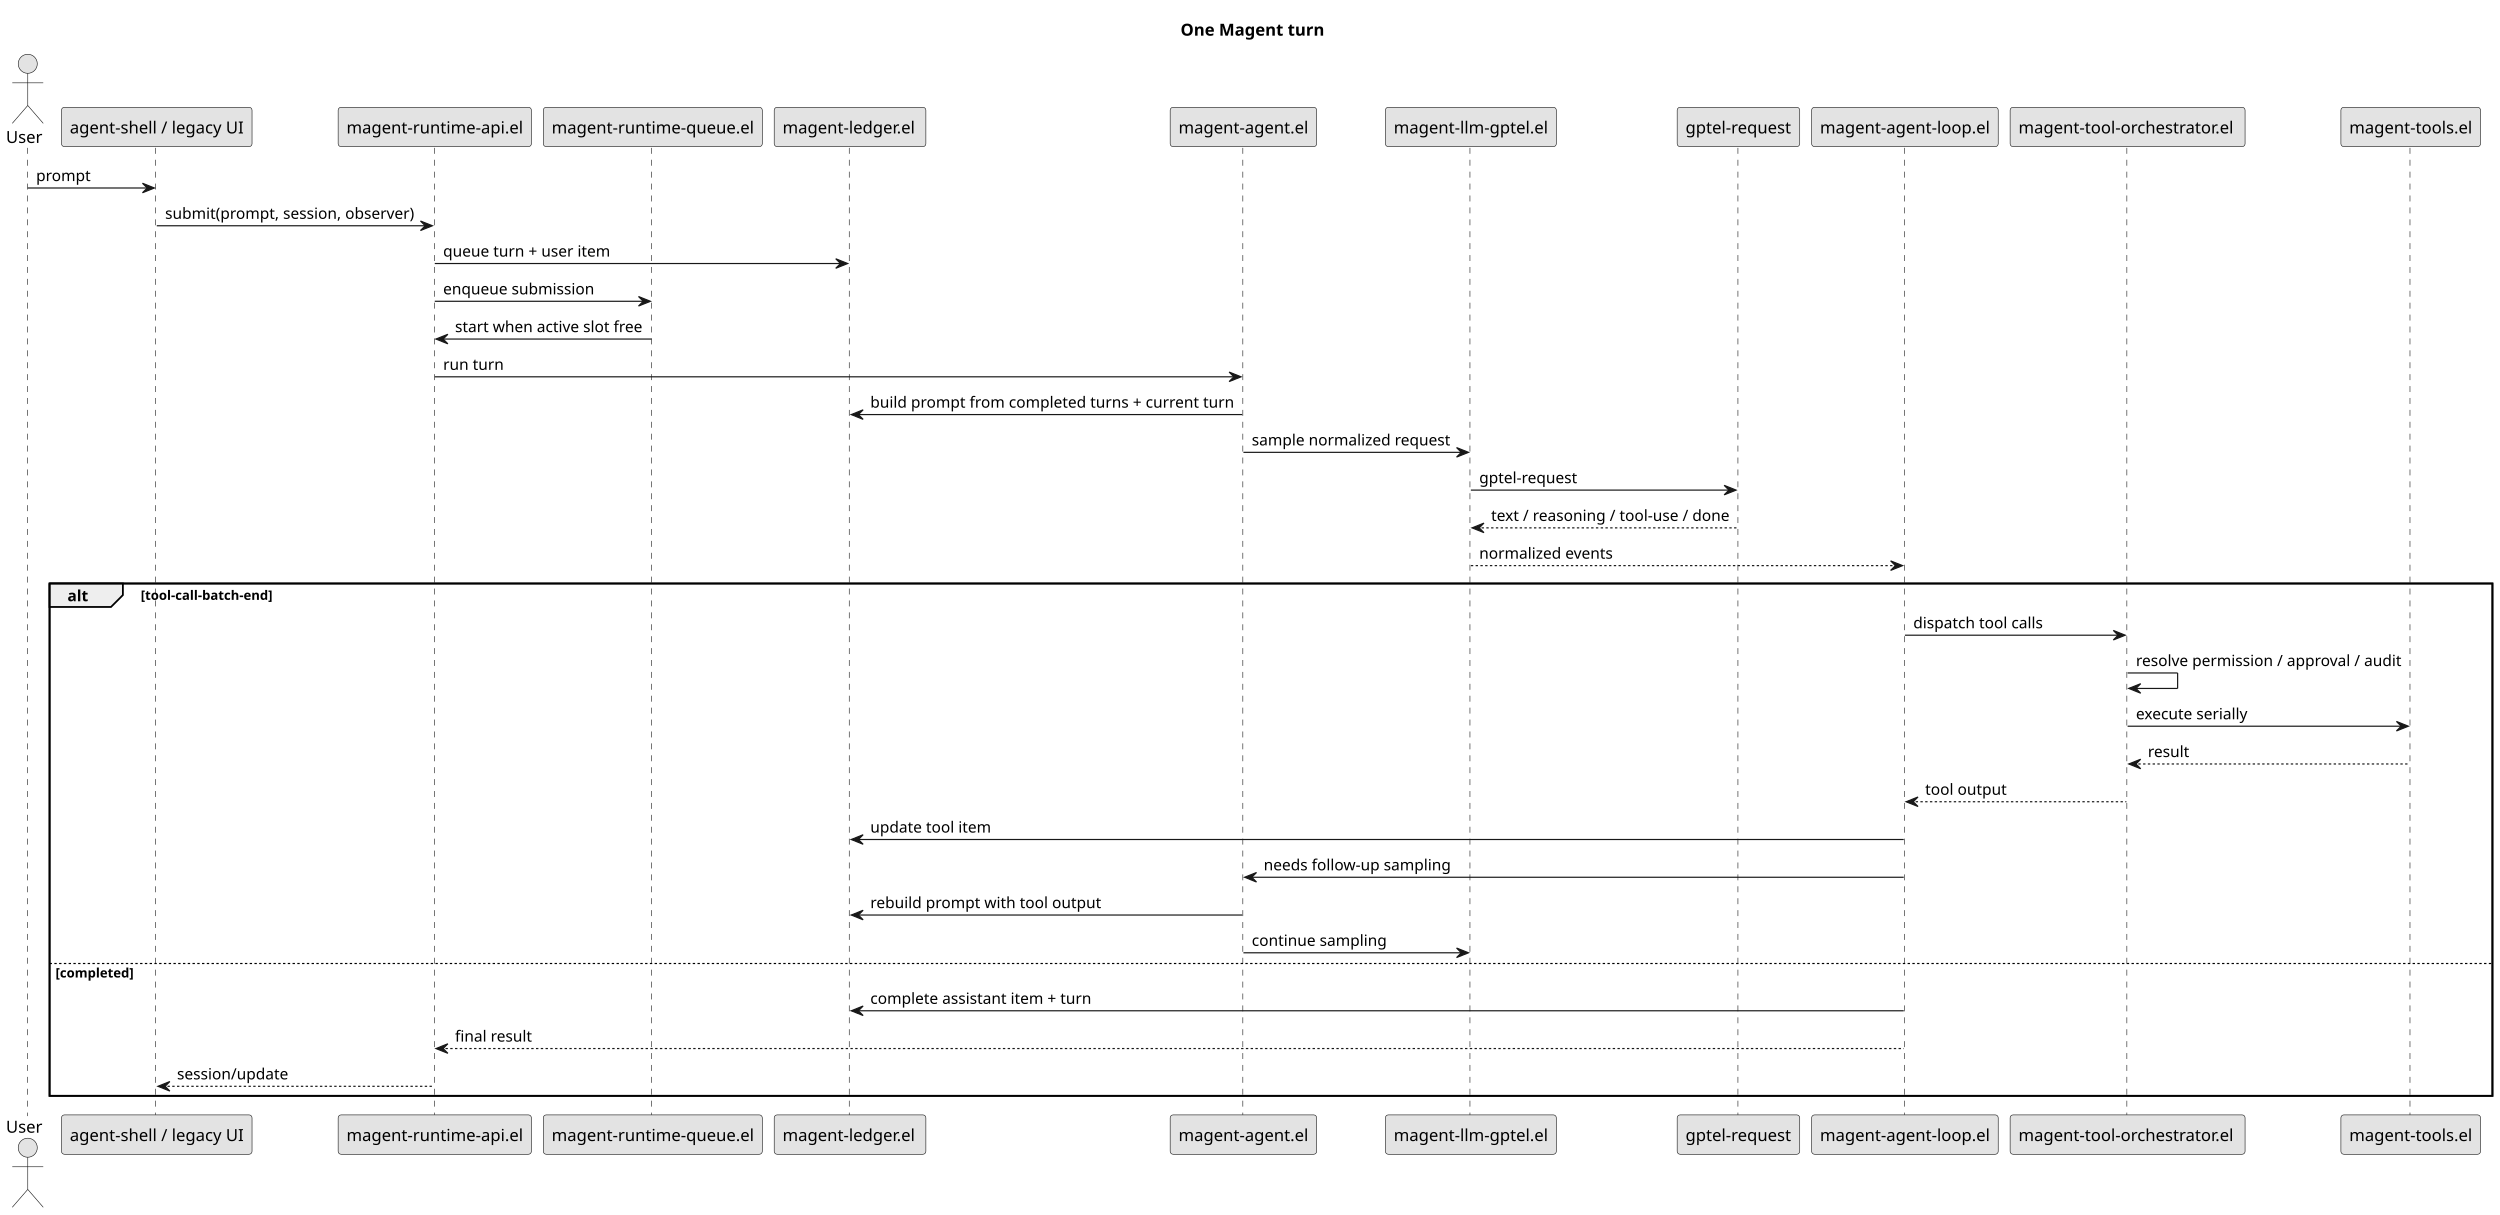
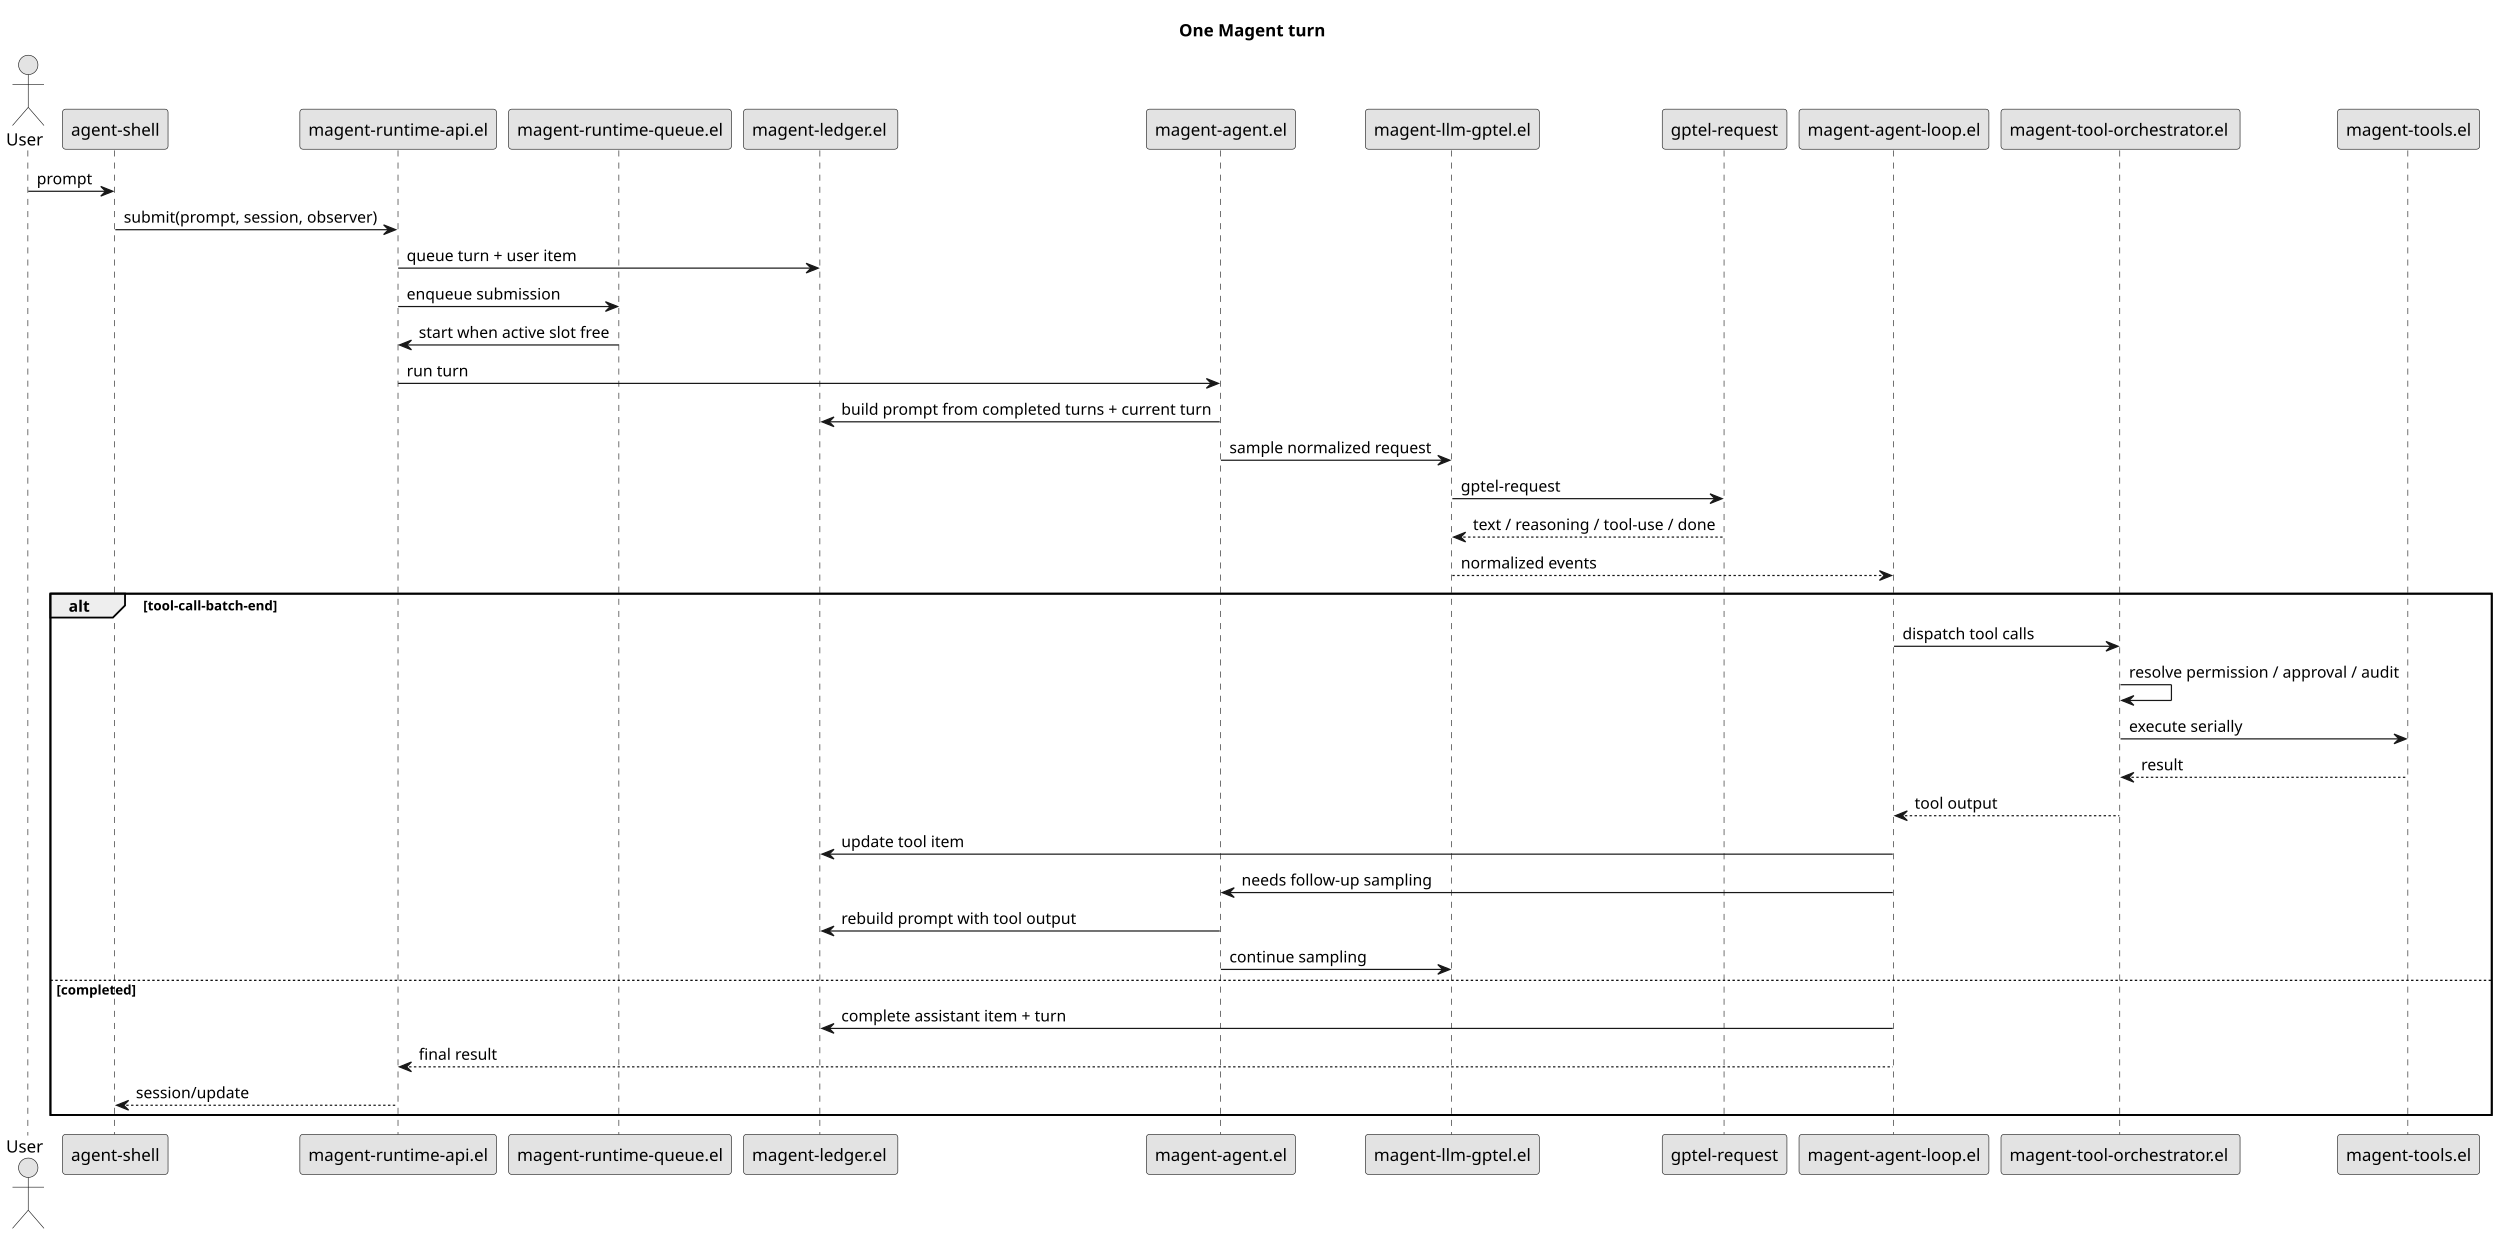
- <svg xmlns="http://www.w3.org/2000/svg" contentStyleType="text/css" data-diagram-type="SEQUENCE" height="1020px" preserveAspectRatio="none" style="width:2099px;height:1020px;background:#FFFFFF;" version="1.1" viewBox="0 0 2099 1020" width="2099px" zoomAndPan="magnify">
+ <svg xmlns="http://www.w3.org/2000/svg" contentStyleType="text/css" data-diagram-type="SEQUENCE" height="1020px" preserveAspectRatio="none" style="width:2063px;height:1020px;background:#FFFFFF;" version="1.1" viewBox="0 0 2063 1020" width="2063px" zoomAndPan="magnify">
  <defs />
  <g>
-     <text fill="#000000" font-family="sans-serif" font-size="14" font-weight="bold" lengthAdjust="spacing" textLength="119.353" x="991.151" y="29.966">One Magent turn</text>
-     <rect fill="none" height="430.16" style="stroke:#000000;stroke-width:1.5;" width="2051.037" x="41.618" y="489.902" />
+     <text fill="#000000" font-family="sans-serif" font-size="14" font-weight="bold" lengthAdjust="spacing" textLength="119.353" x="972.916" y="29.966">One Magent turn</text>
+     <rect fill="none" height="430.16" style="stroke:#000000;stroke-width:1.5;" width="2014.567" x="41.618" y="489.902" />
    <g>
      <rect fill="#000000" fill-opacity="0" height="812.926" width="8" x="19.309" y="124.136" />
      <line style="stroke:#181818;stroke-width:0.5;stroke-dasharray:5,5;" x1="23" x2="23" y1="124.136" y2="937.062" />
    </g>
    <g>
-       <rect fill="#000000" fill-opacity="0" height="812.926" width="8" x="127.614" y="124.136" />
-       <line style="stroke:#181818;stroke-width:0.5;stroke-dasharray:5,5;" x1="130.618" x2="130.618" y1="124.136" y2="937.062" />
-     </g>
-     <g>
-       <rect fill="#000000" fill-opacity="0" height="812.926" width="8" x="361.031" y="124.136" />
-       <line style="stroke:#181818;stroke-width:0.5;stroke-dasharray:5,5;" x1="364.908" x2="364.908" y1="124.136" y2="937.062" />
-     </g>
-     <g>
-       <rect fill="#000000" fill-opacity="0" height="812.926" width="8" x="544.091" y="124.136" />
-       <line style="stroke:#181818;stroke-width:0.5;stroke-dasharray:5,5;" x1="547.154" x2="547.154" y1="124.136" y2="937.062" />
-     </g>
-     <g>
-       <rect fill="#000000" fill-opacity="0" height="812.926" width="8" x="709.694" y="124.136" />
-       <line style="stroke:#181818;stroke-width:0.5;stroke-dasharray:5,5;" x1="713.029" x2="713.029" y1="124.136" y2="937.062" />
-     </g>
-     <g>
-       <rect fill="#000000" fill-opacity="0" height="812.926" width="8" x="1039.974" y="124.136" />
-       <line style="stroke:#181818;stroke-width:0.5;stroke-dasharray:5,5;" x1="1043.479" x2="1043.479" y1="124.136" y2="937.062" />
-     </g>
-     <g>
-       <rect fill="#000000" fill-opacity="0" height="812.926" width="8" x="1230.933" y="124.136" />
-       <line style="stroke:#181818;stroke-width:0.5;stroke-dasharray:5,5;" x1="1234.169" x2="1234.169" y1="124.136" y2="937.062" />
-     </g>
-     <g>
-       <rect fill="#000000" fill-opacity="0" height="812.926" width="8" x="1455.601" y="124.136" />
-       <line style="stroke:#181818;stroke-width:0.5;stroke-dasharray:5,5;" x1="1459.158" x2="1459.158" y1="124.136" y2="937.062" />
-     </g>
-     <g>
-       <rect fill="#000000" fill-opacity="0" height="812.926" width="8" x="1595.374" y="124.136" />
-       <line style="stroke:#181818;stroke-width:0.5;stroke-dasharray:5,5;" x1="1599.044" x2="1599.044" y1="124.136" y2="937.062" />
-     </g>
-     <g>
-       <rect fill="#000000" fill-opacity="0" height="812.926" width="8" x="1782.333" y="124.136" />
-       <line style="stroke:#181818;stroke-width:0.5;stroke-dasharray:5,5;" x1="1785.704" x2="1785.704" y1="124.136" y2="937.062" />
-     </g>
-     <g>
-       <rect fill="#000000" fill-opacity="0" height="812.926" width="8" x="2020.037" y="124.136" />
-       <line style="stroke:#181818;stroke-width:0.5;stroke-dasharray:5,5;" x1="2023.419" x2="2023.419" y1="124.136" y2="937.062" />
+       <rect fill="#000000" fill-opacity="0" height="812.926" width="8" x="91.144" y="124.136" />
+       <line style="stroke:#181818;stroke-width:0.5;stroke-dasharray:5,5;" x1="94.618" x2="94.618" y1="124.136" y2="937.062" />
+     </g>
+     <g>
+       <rect fill="#000000" fill-opacity="0" height="812.926" width="8" x="324.561" y="124.136" />
+       <line style="stroke:#181818;stroke-width:0.5;stroke-dasharray:5,5;" x1="328.438" x2="328.438" y1="124.136" y2="937.062" />
+     </g>
+     <g>
+       <rect fill="#000000" fill-opacity="0" height="812.926" width="8" x="507.621" y="124.136" />
+       <line style="stroke:#181818;stroke-width:0.5;stroke-dasharray:5,5;" x1="510.684" x2="510.684" y1="124.136" y2="937.062" />
+     </g>
+     <g>
+       <rect fill="#000000" fill-opacity="0" height="812.926" width="8" x="673.224" y="124.136" />
+       <line style="stroke:#181818;stroke-width:0.5;stroke-dasharray:5,5;" x1="676.559" x2="676.559" y1="124.136" y2="937.062" />
+     </g>
+     <g>
+       <rect fill="#000000" fill-opacity="0" height="812.926" width="8" x="1003.504" y="124.136" />
+       <line style="stroke:#181818;stroke-width:0.5;stroke-dasharray:5,5;" x1="1007.009" x2="1007.009" y1="124.136" y2="937.062" />
+     </g>
+     <g>
+       <rect fill="#000000" fill-opacity="0" height="812.926" width="8" x="1194.463" y="124.136" />
+       <line style="stroke:#181818;stroke-width:0.5;stroke-dasharray:5,5;" x1="1197.699" x2="1197.699" y1="124.136" y2="937.062" />
+     </g>
+     <g>
+       <rect fill="#000000" fill-opacity="0" height="812.926" width="8" x="1419.131" y="124.136" />
+       <line style="stroke:#181818;stroke-width:0.5;stroke-dasharray:5,5;" x1="1422.688" x2="1422.688" y1="124.136" y2="937.062" />
+     </g>
+     <g>
+       <rect fill="#000000" fill-opacity="0" height="812.926" width="8" x="1558.904" y="124.136" />
+       <line style="stroke:#181818;stroke-width:0.5;stroke-dasharray:5,5;" x1="1562.574" x2="1562.574" y1="124.136" y2="937.062" />
+     </g>
+     <g>
+       <rect fill="#000000" fill-opacity="0" height="812.926" width="8" x="1745.863" y="124.136" />
+       <line style="stroke:#181818;stroke-width:0.5;stroke-dasharray:5,5;" x1="1749.234" x2="1749.234" y1="124.136" y2="937.062" />
+     </g>
+     <g>
+       <rect fill="#000000" fill-opacity="0" height="812.926" width="8" x="1983.568" y="124.136" />
+       <line style="stroke:#181818;stroke-width:0.5;stroke-dasharray:5,5;" x1="1986.95" x2="1986.95" y1="124.136" y2="937.062" />
    </g>
    <g class="participant participant-head" data-participant="User">
      <text fill="#000000" font-family="sans-serif" font-size="14" lengthAdjust="spacing" textLength="30.618" x="5" y="120.034">User</text>
      <ellipse cx="23.309" cy="53.568" fill="#E3E3E3" rx="8" ry="8" style="stroke:#181818;stroke-width:0.5;" />
      <path d="M23.309,61.568 L23.309,88.568 M10.309,69.568 L36.309,69.568 M23.309,88.568 L10.309,103.568 M23.309,88.568 L36.309,103.568" fill="none" style="stroke:#181818;stroke-width:0.5;" />
    </g>
    <g class="participant participant-tail" data-participant="User">
      <text fill="#000000" font-family="sans-serif" font-size="14" lengthAdjust="spacing" textLength="30.618" x="5" y="951.028">User</text>
      <ellipse cx="23.309" cy="963.63" fill="#E3E3E3" rx="8" ry="8" style="stroke:#181818;stroke-width:0.5;" />
      <path d="M23.309,971.63 L23.309,998.63 M10.309,979.63 L36.309,979.63 M23.309,998.63 L10.309,1013.63 M23.309,998.63 L36.309,1013.63" fill="none" style="stroke:#181818;stroke-width:0.5;" />
    </g>
    <g class="participant participant-head" data-participant="UI">
-       <rect fill="#E3E3E3" height="33.068" rx="2.5" ry="2.5" style="stroke:#181818;stroke-width:0.5;" width="159.991" x="51.618" y="90.068" />
-       <text fill="#000000" font-family="sans-serif" font-size="14" lengthAdjust="spacing" textLength="145.991" x="58.618" y="112.034">agent-shell / legacy UI</text>
+       <rect fill="#E3E3E3" height="33.068" rx="2.5" ry="2.5" style="stroke:#181818;stroke-width:0.5;" width="87.052" x="51.618" y="90.068" />
+       <text fill="#000000" font-family="sans-serif" font-size="14" lengthAdjust="spacing" textLength="73.052" x="58.618" y="112.034">agent-shell</text>
    </g>
    <g class="participant participant-tail" data-participant="UI">
-       <rect fill="#E3E3E3" height="33.068" rx="2.5" ry="2.5" style="stroke:#181818;stroke-width:0.5;" width="159.991" x="51.618" y="936.062" />
-       <text fill="#000000" font-family="sans-serif" font-size="14" lengthAdjust="spacing" textLength="145.991" x="58.618" y="958.028">agent-shell / legacy UI</text>
+       <rect fill="#E3E3E3" height="33.068" rx="2.5" ry="2.5" style="stroke:#181818;stroke-width:0.5;" width="87.052" x="51.618" y="936.062" />
+       <text fill="#000000" font-family="sans-serif" font-size="14" lengthAdjust="spacing" textLength="73.052" x="58.618" y="958.028">agent-shell</text>
    </g>
    <g class="participant participant-head" data-participant="Runtime">
-       <rect fill="#E3E3E3" height="33.068" rx="2.5" ry="2.5" style="stroke:#181818;stroke-width:0.5;" width="162.245" x="283.908" y="90.068" />
-       <text fill="#000000" font-family="sans-serif" font-size="14" lengthAdjust="spacing" textLength="148.245" x="290.908" y="112.034">magent-runtime-api.el</text>
+       <rect fill="#E3E3E3" height="33.068" rx="2.5" ry="2.5" style="stroke:#181818;stroke-width:0.5;" width="162.245" x="247.438" y="90.068" />
+       <text fill="#000000" font-family="sans-serif" font-size="14" lengthAdjust="spacing" textLength="148.245" x="254.438" y="112.034">magent-runtime-api.el</text>
    </g>
    <g class="participant participant-tail" data-participant="Runtime">
-       <rect fill="#E3E3E3" height="33.068" rx="2.5" ry="2.5" style="stroke:#181818;stroke-width:0.5;" width="162.245" x="283.908" y="936.062" />
-       <text fill="#000000" font-family="sans-serif" font-size="14" lengthAdjust="spacing" textLength="148.245" x="290.908" y="958.028">magent-runtime-api.el</text>
+       <rect fill="#E3E3E3" height="33.068" rx="2.5" ry="2.5" style="stroke:#181818;stroke-width:0.5;" width="162.245" x="247.438" y="936.062" />
+       <text fill="#000000" font-family="sans-serif" font-size="14" lengthAdjust="spacing" textLength="148.245" x="254.438" y="958.028">magent-runtime-api.el</text>
    </g>
    <g class="participant participant-head" data-participant="Queue">
-       <rect fill="#E3E3E3" height="33.068" rx="2.5" ry="2.5" style="stroke:#181818;stroke-width:0.5;" width="183.875" x="456.154" y="90.068" />
-       <text fill="#000000" font-family="sans-serif" font-size="14" lengthAdjust="spacing" textLength="169.875" x="463.154" y="112.034">magent-runtime-queue.el</text>
+       <rect fill="#E3E3E3" height="33.068" rx="2.5" ry="2.5" style="stroke:#181818;stroke-width:0.5;" width="183.875" x="419.684" y="90.068" />
+       <text fill="#000000" font-family="sans-serif" font-size="14" lengthAdjust="spacing" textLength="169.875" x="426.684" y="112.034">magent-runtime-queue.el</text>
    </g>
    <g class="participant participant-tail" data-participant="Queue">
-       <rect fill="#E3E3E3" height="33.068" rx="2.5" ry="2.5" style="stroke:#181818;stroke-width:0.5;" width="183.875" x="456.154" y="936.062" />
-       <text fill="#000000" font-family="sans-serif" font-size="14" lengthAdjust="spacing" textLength="169.875" x="463.154" y="958.028">magent-runtime-queue.el</text>
+       <rect fill="#E3E3E3" height="33.068" rx="2.5" ry="2.5" style="stroke:#181818;stroke-width:0.5;" width="183.875" x="419.684" y="936.062" />
+       <text fill="#000000" font-family="sans-serif" font-size="14" lengthAdjust="spacing" textLength="169.875" x="426.684" y="958.028">magent-runtime-queue.el</text>
    </g>
    <g class="participant participant-head" data-participant="Ledger">
-       <rect fill="#E3E3E3" height="33.068" rx="2.5" ry="2.5" style="stroke:#181818;stroke-width:0.5;" width="127.33" x="650.029" y="90.068" />
-       <text fill="#000000" font-family="sans-serif" font-size="14" lengthAdjust="spacing" textLength="113.33" x="657.029" y="112.034">magent-ledger.el</text>
+       <rect fill="#E3E3E3" height="33.068" rx="2.5" ry="2.5" style="stroke:#181818;stroke-width:0.5;" width="127.33" x="613.559" y="90.068" />
+       <text fill="#000000" font-family="sans-serif" font-size="14" lengthAdjust="spacing" textLength="113.33" x="620.559" y="112.034">magent-ledger.el</text>
    </g>
    <g class="participant participant-tail" data-participant="Ledger">
-       <rect fill="#E3E3E3" height="33.068" rx="2.5" ry="2.5" style="stroke:#181818;stroke-width:0.5;" width="127.33" x="650.029" y="936.062" />
-       <text fill="#000000" font-family="sans-serif" font-size="14" lengthAdjust="spacing" textLength="113.33" x="657.029" y="958.028">magent-ledger.el</text>
+       <rect fill="#E3E3E3" height="33.068" rx="2.5" ry="2.5" style="stroke:#181818;stroke-width:0.5;" width="127.33" x="613.559" y="936.062" />
+       <text fill="#000000" font-family="sans-serif" font-size="14" lengthAdjust="spacing" textLength="113.33" x="620.559" y="958.028">magent-ledger.el</text>
    </g>
    <g class="participant participant-head" data-participant="Agent">
-       <rect fill="#E3E3E3" height="33.068" rx="2.5" ry="2.5" style="stroke:#181818;stroke-width:0.5;" width="122.99" x="982.479" y="90.068" />
-       <text fill="#000000" font-family="sans-serif" font-size="14" lengthAdjust="spacing" textLength="108.99" x="989.479" y="112.034">magent-agent.el</text>
+       <rect fill="#E3E3E3" height="33.068" rx="2.5" ry="2.5" style="stroke:#181818;stroke-width:0.5;" width="122.99" x="946.009" y="90.068" />
+       <text fill="#000000" font-family="sans-serif" font-size="14" lengthAdjust="spacing" textLength="108.99" x="953.009" y="112.034">magent-agent.el</text>
    </g>
    <g class="participant participant-tail" data-participant="Agent">
-       <rect fill="#E3E3E3" height="33.068" rx="2.5" ry="2.5" style="stroke:#181818;stroke-width:0.5;" width="122.99" x="982.479" y="936.062" />
-       <text fill="#000000" font-family="sans-serif" font-size="14" lengthAdjust="spacing" textLength="108.99" x="989.479" y="958.028">magent-agent.el</text>
+       <rect fill="#E3E3E3" height="33.068" rx="2.5" ry="2.5" style="stroke:#181818;stroke-width:0.5;" width="122.99" x="946.009" y="936.062" />
+       <text fill="#000000" font-family="sans-serif" font-size="14" lengthAdjust="spacing" textLength="108.99" x="953.009" y="958.028">magent-agent.el</text>
    </g>
    <g class="participant participant-head" data-participant="Adapter">
-       <rect fill="#E3E3E3" height="33.068" rx="2.5" ry="2.5" style="stroke:#181818;stroke-width:0.5;" width="143.528" x="1163.169" y="90.068" />
-       <text fill="#000000" font-family="sans-serif" font-size="14" lengthAdjust="spacing" textLength="129.528" x="1170.169" y="112.034">magent-llm-gptel.el</text>
+       <rect fill="#E3E3E3" height="33.068" rx="2.5" ry="2.5" style="stroke:#181818;stroke-width:0.5;" width="143.528" x="1126.699" y="90.068" />
+       <text fill="#000000" font-family="sans-serif" font-size="14" lengthAdjust="spacing" textLength="129.528" x="1133.699" y="112.034">magent-llm-gptel.el</text>
    </g>
    <g class="participant participant-tail" data-participant="Adapter">
-       <rect fill="#E3E3E3" height="33.068" rx="2.5" ry="2.5" style="stroke:#181818;stroke-width:0.5;" width="143.528" x="1163.169" y="936.062" />
-       <text fill="#000000" font-family="sans-serif" font-size="14" lengthAdjust="spacing" textLength="129.528" x="1170.169" y="958.028">magent-llm-gptel.el</text>
+       <rect fill="#E3E3E3" height="33.068" rx="2.5" ry="2.5" style="stroke:#181818;stroke-width:0.5;" width="143.528" x="1126.699" y="936.062" />
+       <text fill="#000000" font-family="sans-serif" font-size="14" lengthAdjust="spacing" textLength="129.528" x="1133.699" y="958.028">magent-llm-gptel.el</text>
    </g>
    <g class="participant participant-head" data-participant="Gptel">
-       <rect fill="#E3E3E3" height="33.068" rx="2.5" ry="2.5" style="stroke:#181818;stroke-width:0.5;" width="102.886" x="1408.158" y="90.068" />
-       <text fill="#000000" font-family="sans-serif" font-size="14" lengthAdjust="spacing" textLength="88.886" x="1415.158" y="112.034">gptel-request</text>
+       <rect fill="#E3E3E3" height="33.068" rx="2.5" ry="2.5" style="stroke:#181818;stroke-width:0.5;" width="102.886" x="1371.688" y="90.068" />
+       <text fill="#000000" font-family="sans-serif" font-size="14" lengthAdjust="spacing" textLength="88.886" x="1378.688" y="112.034">gptel-request</text>
    </g>
    <g class="participant participant-tail" data-participant="Gptel">
-       <rect fill="#E3E3E3" height="33.068" rx="2.5" ry="2.5" style="stroke:#181818;stroke-width:0.5;" width="102.886" x="1408.158" y="936.062" />
-       <text fill="#000000" font-family="sans-serif" font-size="14" lengthAdjust="spacing" textLength="88.886" x="1415.158" y="958.028">gptel-request</text>
+       <rect fill="#E3E3E3" height="33.068" rx="2.5" ry="2.5" style="stroke:#181818;stroke-width:0.5;" width="102.886" x="1371.688" y="936.062" />
+       <text fill="#000000" font-family="sans-serif" font-size="14" lengthAdjust="spacing" textLength="88.886" x="1378.688" y="958.028">gptel-request</text>
    </g>
    <g class="participant participant-head" data-participant="Loop">
-       <rect fill="#E3E3E3" height="33.068" rx="2.5" ry="2.5" style="stroke:#181818;stroke-width:0.5;" width="156.66" x="1521.044" y="90.068" />
-       <text fill="#000000" font-family="sans-serif" font-size="14" lengthAdjust="spacing" textLength="142.66" x="1528.044" y="112.034">magent-agent-loop.el</text>
+       <rect fill="#E3E3E3" height="33.068" rx="2.5" ry="2.5" style="stroke:#181818;stroke-width:0.5;" width="156.66" x="1484.574" y="90.068" />
+       <text fill="#000000" font-family="sans-serif" font-size="14" lengthAdjust="spacing" textLength="142.66" x="1491.574" y="112.034">magent-agent-loop.el</text>
    </g>
    <g class="participant participant-tail" data-participant="Loop">
-       <rect fill="#E3E3E3" height="33.068" rx="2.5" ry="2.5" style="stroke:#181818;stroke-width:0.5;" width="156.66" x="1521.044" y="936.062" />
-       <text fill="#000000" font-family="sans-serif" font-size="14" lengthAdjust="spacing" textLength="142.66" x="1528.044" y="958.028">magent-agent-loop.el</text>
+       <rect fill="#E3E3E3" height="33.068" rx="2.5" ry="2.5" style="stroke:#181818;stroke-width:0.5;" width="156.66" x="1484.574" y="936.062" />
+       <text fill="#000000" font-family="sans-serif" font-size="14" lengthAdjust="spacing" textLength="142.66" x="1491.574" y="958.028">magent-agent-loop.el</text>
    </g>
    <g class="participant participant-head" data-participant="Orchestrator">
-       <rect fill="#E3E3E3" height="33.068" rx="2.5" ry="2.5" style="stroke:#181818;stroke-width:0.5;" width="197.259" x="1687.704" y="90.068" />
-       <text fill="#000000" font-family="sans-serif" font-size="14" lengthAdjust="spacing" textLength="183.259" x="1694.704" y="112.034">magent-tool-orchestrator.el</text>
+       <rect fill="#E3E3E3" height="33.068" rx="2.5" ry="2.5" style="stroke:#181818;stroke-width:0.5;" width="197.259" x="1651.234" y="90.068" />
+       <text fill="#000000" font-family="sans-serif" font-size="14" lengthAdjust="spacing" textLength="183.259" x="1658.234" y="112.034">magent-tool-orchestrator.el</text>
    </g>
    <g class="participant participant-tail" data-participant="Orchestrator">
-       <rect fill="#E3E3E3" height="33.068" rx="2.5" ry="2.5" style="stroke:#181818;stroke-width:0.5;" width="197.259" x="1687.704" y="936.062" />
-       <text fill="#000000" font-family="sans-serif" font-size="14" lengthAdjust="spacing" textLength="183.259" x="1694.704" y="958.028">magent-tool-orchestrator.el</text>
+       <rect fill="#E3E3E3" height="33.068" rx="2.5" ry="2.5" style="stroke:#181818;stroke-width:0.5;" width="197.259" x="1651.234" y="936.062" />
+       <text fill="#000000" font-family="sans-serif" font-size="14" lengthAdjust="spacing" textLength="183.259" x="1658.234" y="958.028">magent-tool-orchestrator.el</text>
    </g>
    <g class="participant participant-head" data-participant="Tools">
-       <rect fill="#E3E3E3" height="33.068" rx="2.5" ry="2.5" style="stroke:#181818;stroke-width:0.5;" width="117.236" x="1965.419" y="90.068" />
-       <text fill="#000000" font-family="sans-serif" font-size="14" lengthAdjust="spacing" textLength="103.236" x="1972.419" y="112.034">magent-tools.el</text>
+       <rect fill="#E3E3E3" height="33.068" rx="2.5" ry="2.5" style="stroke:#181818;stroke-width:0.5;" width="117.236" x="1928.95" y="90.068" />
+       <text fill="#000000" font-family="sans-serif" font-size="14" lengthAdjust="spacing" textLength="103.236" x="1935.95" y="112.034">magent-tools.el</text>
    </g>
    <g class="participant participant-tail" data-participant="Tools">
-       <rect fill="#E3E3E3" height="33.068" rx="2.5" ry="2.5" style="stroke:#181818;stroke-width:0.5;" width="117.236" x="1965.419" y="936.062" />
-       <text fill="#000000" font-family="sans-serif" font-size="14" lengthAdjust="spacing" textLength="103.236" x="1972.419" y="958.028">magent-tools.el</text>
+       <rect fill="#E3E3E3" height="33.068" rx="2.5" ry="2.5" style="stroke:#181818;stroke-width:0.5;" width="117.236" x="1928.95" y="936.062" />
+       <text fill="#000000" font-family="sans-serif" font-size="14" lengthAdjust="spacing" textLength="103.236" x="1935.95" y="958.028">magent-tools.el</text>
    </g>
    <g class="message" data-participant-1="User" data-participant-2="UI">
-       <polygon fill="#181818" points="119.614,153.842,129.614,157.842,119.614,161.842,123.614,157.842" style="stroke:#181818;stroke-width:1;" />
-       <line style="stroke:#181818;stroke-width:1;" x1="23.309" x2="125.614" y1="157.842" y2="157.842" />
+       <polygon fill="#181818" points="83.144,153.842,93.144,157.842,83.144,161.842,87.144,157.842" style="stroke:#181818;stroke-width:1;" />
+       <line style="stroke:#181818;stroke-width:1;" x1="23.309" x2="89.144" y1="157.842" y2="157.842" />
      <text fill="#000000" font-family="sans-serif" font-size="13" lengthAdjust="spacing" textLength="46.072" x="30.309" y="152.033">prompt</text>
    </g>
    <g class="message" data-participant-1="UI" data-participant-2="Runtime">
-       <polygon fill="#181818" points="353.031,185.548,363.031,189.548,353.031,193.548,357.031,189.548" style="stroke:#181818;stroke-width:1;" />
-       <line style="stroke:#181818;stroke-width:1;" x1="131.614" x2="359.031" y1="189.548" y2="189.548" />
-       <text fill="#000000" font-family="sans-serif" font-size="13" lengthAdjust="spacing" textLength="209.417" x="138.614" y="183.739">submit(prompt, session, observer)</text>
+       <polygon fill="#181818" points="316.561,185.548,326.561,189.548,316.561,193.548,320.561,189.548" style="stroke:#181818;stroke-width:1;" />
+       <line style="stroke:#181818;stroke-width:1;" x1="95.144" x2="322.561" y1="189.548" y2="189.548" />
+       <text fill="#000000" font-family="sans-serif" font-size="13" lengthAdjust="spacing" textLength="209.417" x="102.144" y="183.739">submit(prompt, session, observer)</text>
    </g>
    <g class="message" data-participant-1="Runtime" data-participant-2="Ledger">
-       <polygon fill="#181818" points="701.694,217.254,711.694,221.254,701.694,225.254,705.694,221.254" style="stroke:#181818;stroke-width:1;" />
-       <line style="stroke:#181818;stroke-width:1;" x1="365.031" x2="707.694" y1="221.254" y2="221.254" />
-       <text fill="#000000" font-family="sans-serif" font-size="13" lengthAdjust="spacing" textLength="140.309" x="372.031" y="215.445">queue turn + user item</text>
+       <polygon fill="#181818" points="665.224,217.254,675.224,221.254,665.224,225.254,669.224,221.254" style="stroke:#181818;stroke-width:1;" />
+       <line style="stroke:#181818;stroke-width:1;" x1="328.561" x2="671.224" y1="221.254" y2="221.254" />
+       <text fill="#000000" font-family="sans-serif" font-size="13" lengthAdjust="spacing" textLength="140.309" x="335.561" y="215.445">queue turn + user item</text>
    </g>
    <g class="message" data-participant-1="Runtime" data-participant-2="Queue">
-       <polygon fill="#181818" points="536.091,248.96,546.091,252.96,536.091,256.96,540.091,252.96" style="stroke:#181818;stroke-width:1;" />
-       <line style="stroke:#181818;stroke-width:1;" x1="365.031" x2="542.091" y1="252.96" y2="252.96" />
-       <text fill="#000000" font-family="sans-serif" font-size="13" lengthAdjust="spacing" textLength="126.945" x="372.031" y="247.151">enqueue submission</text>
+       <polygon fill="#181818" points="499.621,248.96,509.621,252.96,499.621,256.96,503.621,252.96" style="stroke:#181818;stroke-width:1;" />
+       <line style="stroke:#181818;stroke-width:1;" x1="328.561" x2="505.621" y1="252.96" y2="252.96" />
+       <text fill="#000000" font-family="sans-serif" font-size="13" lengthAdjust="spacing" textLength="126.945" x="335.561" y="247.151">enqueue submission</text>
    </g>
    <g class="message" data-participant-1="Queue" data-participant-2="Runtime">
-       <polygon fill="#181818" points="376.031,280.666,366.031,284.666,376.031,288.666,372.031,284.666" style="stroke:#181818;stroke-width:1;" />
-       <line style="stroke:#181818;stroke-width:1;" x1="370.031" x2="547.091" y1="284.666" y2="284.666" />
-       <text fill="#000000" font-family="sans-serif" font-size="13" lengthAdjust="spacing" textLength="157.573" x="382.031" y="278.857">start when active slot free</text>
+       <polygon fill="#181818" points="339.561,280.666,329.561,284.666,339.561,288.666,335.561,284.666" style="stroke:#181818;stroke-width:1;" />
+       <line style="stroke:#181818;stroke-width:1;" x1="333.561" x2="510.621" y1="284.666" y2="284.666" />
+       <text fill="#000000" font-family="sans-serif" font-size="13" lengthAdjust="spacing" textLength="157.573" x="345.561" y="278.857">start when active slot free</text>
    </g>
    <g class="message" data-participant-1="Runtime" data-participant-2="Agent">
-       <polygon fill="#181818" points="1031.974,312.372,1041.974,316.372,1031.974,320.372,1035.974,316.372" style="stroke:#181818;stroke-width:1;" />
-       <line style="stroke:#181818;stroke-width:1;" x1="365.031" x2="1037.974" y1="316.372" y2="316.372" />
-       <text fill="#000000" font-family="sans-serif" font-size="13" lengthAdjust="spacing" textLength="50.947" x="372.031" y="310.563">run turn</text>
+       <polygon fill="#181818" points="995.504,312.372,1005.504,316.372,995.504,320.372,999.504,316.372" style="stroke:#181818;stroke-width:1;" />
+       <line style="stroke:#181818;stroke-width:1;" x1="328.561" x2="1001.504" y1="316.372" y2="316.372" />
+       <text fill="#000000" font-family="sans-serif" font-size="13" lengthAdjust="spacing" textLength="50.947" x="335.561" y="310.563">run turn</text>
    </g>
    <g class="message" data-participant-1="Agent" data-participant-2="Ledger">
-       <polygon fill="#181818" points="724.694,344.078,714.694,348.078,724.694,352.078,720.694,348.078" style="stroke:#181818;stroke-width:1;" />
-       <line style="stroke:#181818;stroke-width:1;" x1="718.694" x2="1042.974" y1="348.078" y2="348.078" />
-       <text fill="#000000" font-family="sans-serif" font-size="13" lengthAdjust="spacing" textLength="306.28" x="730.694" y="342.269">build prompt from completed turns + current turn</text>
+       <polygon fill="#181818" points="688.224,344.078,678.224,348.078,688.224,352.078,684.224,348.078" style="stroke:#181818;stroke-width:1;" />
+       <line style="stroke:#181818;stroke-width:1;" x1="682.224" x2="1006.504" y1="348.078" y2="348.078" />
+       <text fill="#000000" font-family="sans-serif" font-size="13" lengthAdjust="spacing" textLength="306.28" x="694.224" y="342.269">build prompt from completed turns + current turn</text>
    </g>
    <g class="message" data-participant-1="Agent" data-participant-2="Adapter">
-       <polygon fill="#181818" points="1222.933,375.784,1232.933,379.784,1222.933,383.784,1226.933,379.784" style="stroke:#181818;stroke-width:1;" />
-       <line style="stroke:#181818;stroke-width:1;" x1="1043.974" x2="1228.933" y1="379.784" y2="379.784" />
-       <text fill="#000000" font-family="sans-serif" font-size="13" lengthAdjust="spacing" textLength="166.959" x="1050.974" y="373.975">sample normalized request</text>
+       <polygon fill="#181818" points="1186.463,375.784,1196.463,379.784,1186.463,383.784,1190.463,379.784" style="stroke:#181818;stroke-width:1;" />
+       <line style="stroke:#181818;stroke-width:1;" x1="1007.504" x2="1192.463" y1="379.784" y2="379.784" />
+       <text fill="#000000" font-family="sans-serif" font-size="13" lengthAdjust="spacing" textLength="166.959" x="1014.504" y="373.975">sample normalized request</text>
    </g>
    <g class="message" data-participant-1="Adapter" data-participant-2="Gptel">
-       <polygon fill="#181818" points="1447.601,407.49,1457.601,411.49,1447.601,415.49,1451.601,411.49" style="stroke:#181818;stroke-width:1;" />
-       <line style="stroke:#181818;stroke-width:1;" x1="1234.933" x2="1453.601" y1="411.49" y2="411.49" />
-       <text fill="#000000" font-family="sans-serif" font-size="13" lengthAdjust="spacing" textLength="82.537" x="1241.933" y="405.681">gptel-request</text>
+       <polygon fill="#181818" points="1411.131,407.49,1421.131,411.49,1411.131,415.49,1415.131,411.49" style="stroke:#181818;stroke-width:1;" />
+       <line style="stroke:#181818;stroke-width:1;" x1="1198.463" x2="1417.131" y1="411.49" y2="411.49" />
+       <text fill="#000000" font-family="sans-serif" font-size="13" lengthAdjust="spacing" textLength="82.537" x="1205.463" y="405.681">gptel-request</text>
    </g>
    <g class="message" data-participant-1="Gptel" data-participant-2="Adapter">
-       <polygon fill="#181818" points="1245.933,439.196,1235.933,443.196,1245.933,447.196,1241.933,443.196" style="stroke:#181818;stroke-width:1;" />
-       <line style="stroke:#181818;stroke-width:1;stroke-dasharray:2,2;" x1="1239.933" x2="1458.601" y1="443.196" y2="443.196" />
-       <text fill="#000000" font-family="sans-serif" font-size="13" lengthAdjust="spacing" textLength="200.668" x="1251.933" y="437.387">text / reasoning / tool-use / done</text>
+       <polygon fill="#181818" points="1209.463,439.196,1199.463,443.196,1209.463,447.196,1205.463,443.196" style="stroke:#181818;stroke-width:1;" />
+       <line style="stroke:#181818;stroke-width:1;stroke-dasharray:2,2;" x1="1203.463" x2="1422.131" y1="443.196" y2="443.196" />
+       <text fill="#000000" font-family="sans-serif" font-size="13" lengthAdjust="spacing" textLength="200.668" x="1215.463" y="437.387">text / reasoning / tool-use / done</text>
    </g>
    <g class="message" data-participant-1="Adapter" data-participant-2="Loop">
-       <polygon fill="#181818" points="1587.374,470.902,1597.374,474.902,1587.374,478.902,1591.374,474.902" style="stroke:#181818;stroke-width:1;" />
-       <line style="stroke:#181818;stroke-width:1;stroke-dasharray:2,2;" x1="1234.933" x2="1593.374" y1="474.902" y2="474.902" />
-       <text fill="#000000" font-family="sans-serif" font-size="13" lengthAdjust="spacing" textLength="112.463" x="1241.933" y="469.093">normalized events</text>
+       <polygon fill="#181818" points="1550.904,470.902,1560.904,474.902,1550.904,478.902,1554.904,474.902" style="stroke:#181818;stroke-width:1;" />
+       <line style="stroke:#181818;stroke-width:1;stroke-dasharray:2,2;" x1="1198.463" x2="1556.904" y1="474.902" y2="474.902" />
+       <text fill="#000000" font-family="sans-serif" font-size="13" lengthAdjust="spacing" textLength="112.463" x="1205.463" y="469.093">normalized events</text>
    </g>
    <path d="M41.618,489.902 L103.177,489.902 L103.177,499.608 L93.177,509.608 L41.618,509.608 L41.618,489.902" fill="#EEEEEE" style="stroke:#000000;stroke-width:1.5;" />
-     <rect fill="none" height="430.16" style="stroke:#000000;stroke-width:1.5;" width="2051.037" x="41.618" y="489.902" />
+     <rect fill="none" height="430.16" style="stroke:#000000;stroke-width:1.5;" width="2014.567" x="41.618" y="489.902" />
    <text fill="#000000" font-family="sans-serif" font-size="13" font-weight="bold" lengthAdjust="spacing" textLength="16.559" x="56.618" y="504.799">alt</text>
    <text fill="#000000" font-family="sans-serif" font-size="11" font-weight="bold" lengthAdjust="spacing" textLength="111.08" x="118.177" y="503.661">[tool-call-batch-end]</text>
    <g class="message" data-participant-1="Loop" data-participant-2="Orchestrator">
-       <polygon fill="#181818" points="1774.333,529.314,1784.333,533.314,1774.333,537.314,1778.333,533.314" style="stroke:#181818;stroke-width:1;" />
-       <line style="stroke:#181818;stroke-width:1;" x1="1599.374" x2="1780.333" y1="533.314" y2="533.314" />
-       <text fill="#000000" font-family="sans-serif" font-size="13" lengthAdjust="spacing" textLength="108.836" x="1606.374" y="527.505">dispatch tool calls</text>
+       <polygon fill="#181818" points="1737.863,529.314,1747.863,533.314,1737.863,537.314,1741.863,533.314" style="stroke:#181818;stroke-width:1;" />
+       <line style="stroke:#181818;stroke-width:1;" x1="1562.904" x2="1743.863" y1="533.314" y2="533.314" />
+       <text fill="#000000" font-family="sans-serif" font-size="13" lengthAdjust="spacing" textLength="108.836" x="1569.904" y="527.505">dispatch tool calls</text>
    </g>
    <g class="message" data-participant-1="Orchestrator" data-participant-2="Orchestrator">
-       <line style="stroke:#181818;stroke-width:1;" x1="1786.333" x2="1828.333" y1="565.02" y2="565.02" />
-       <line style="stroke:#181818;stroke-width:1;" x1="1828.333" x2="1828.333" y1="565.02" y2="578.02" />
-       <line style="stroke:#181818;stroke-width:1;" x1="1787.333" x2="1828.333" y1="578.02" y2="578.02" />
-       <polygon fill="#181818" points="1797.333,574.02,1787.333,578.02,1797.333,582.02,1793.333,578.02" style="stroke:#181818;stroke-width:1;" />
-       <text fill="#000000" font-family="sans-serif" font-size="13" lengthAdjust="spacing" textLength="223.704" x="1793.333" y="559.211">resolve permission / approval / audit</text>
+       <line style="stroke:#181818;stroke-width:1;" x1="1749.863" x2="1791.863" y1="565.02" y2="565.02" />
+       <line style="stroke:#181818;stroke-width:1;" x1="1791.863" x2="1791.863" y1="565.02" y2="578.02" />
+       <line style="stroke:#181818;stroke-width:1;" x1="1750.863" x2="1791.863" y1="578.02" y2="578.02" />
+       <polygon fill="#181818" points="1760.863,574.02,1750.863,578.02,1760.863,582.02,1756.863,578.02" style="stroke:#181818;stroke-width:1;" />
+       <text fill="#000000" font-family="sans-serif" font-size="13" lengthAdjust="spacing" textLength="223.704" x="1756.863" y="559.211">resolve permission / approval / audit</text>
    </g>
    <g class="message" data-participant-1="Orchestrator" data-participant-2="Tools">
-       <polygon fill="#181818" points="2012.037,605.726,2022.037,609.726,2012.037,613.726,2016.037,609.726" style="stroke:#181818;stroke-width:1;" />
-       <line style="stroke:#181818;stroke-width:1;" x1="1786.333" x2="2018.037" y1="609.726" y2="609.726" />
-       <text fill="#000000" font-family="sans-serif" font-size="13" lengthAdjust="spacing" textLength="94.133" x="1793.333" y="603.917">execute serially</text>
+       <polygon fill="#181818" points="1975.568,605.726,1985.568,609.726,1975.568,613.726,1979.568,609.726" style="stroke:#181818;stroke-width:1;" />
+       <line style="stroke:#181818;stroke-width:1;" x1="1749.863" x2="1981.568" y1="609.726" y2="609.726" />
+       <text fill="#000000" font-family="sans-serif" font-size="13" lengthAdjust="spacing" textLength="94.133" x="1756.863" y="603.917">execute serially</text>
    </g>
    <g class="message" data-participant-1="Tools" data-participant-2="Orchestrator">
-       <polygon fill="#181818" points="1797.333,637.432,1787.333,641.432,1797.333,645.432,1793.333,641.432" style="stroke:#181818;stroke-width:1;" />
-       <line style="stroke:#181818;stroke-width:1;stroke-dasharray:2,2;" x1="1791.333" x2="2023.037" y1="641.432" y2="641.432" />
-       <text fill="#000000" font-family="sans-serif" font-size="13" lengthAdjust="spacing" textLength="35.009" x="1803.333" y="635.623">result</text>
+       <polygon fill="#181818" points="1760.863,637.432,1750.863,641.432,1760.863,645.432,1756.863,641.432" style="stroke:#181818;stroke-width:1;" />
+       <line style="stroke:#181818;stroke-width:1;stroke-dasharray:2,2;" x1="1754.863" x2="1986.568" y1="641.432" y2="641.432" />
+       <text fill="#000000" font-family="sans-serif" font-size="13" lengthAdjust="spacing" textLength="35.009" x="1766.863" y="635.623">result</text>
    </g>
    <g class="message" data-participant-1="Orchestrator" data-participant-2="Loop">
-       <polygon fill="#181818" points="1610.374,669.138,1600.374,673.138,1610.374,677.138,1606.374,673.138" style="stroke:#181818;stroke-width:1;" />
-       <line style="stroke:#181818;stroke-width:1;stroke-dasharray:2,2;" x1="1604.374" x2="1785.333" y1="673.138" y2="673.138" />
-       <text fill="#000000" font-family="sans-serif" font-size="13" lengthAdjust="spacing" textLength="68.471" x="1616.374" y="667.329">tool output</text>
+       <polygon fill="#181818" points="1573.904,669.138,1563.904,673.138,1573.904,677.138,1569.904,673.138" style="stroke:#181818;stroke-width:1;" />
+       <line style="stroke:#181818;stroke-width:1;stroke-dasharray:2,2;" x1="1567.904" x2="1748.863" y1="673.138" y2="673.138" />
+       <text fill="#000000" font-family="sans-serif" font-size="13" lengthAdjust="spacing" textLength="68.471" x="1579.904" y="667.329">tool output</text>
    </g>
    <g class="message" data-participant-1="Loop" data-participant-2="Ledger">
-       <polygon fill="#181818" points="724.694,700.844,714.694,704.844,724.694,708.844,720.694,704.844" style="stroke:#181818;stroke-width:1;" />
-       <line style="stroke:#181818;stroke-width:1;" x1="718.694" x2="1598.374" y1="704.844" y2="704.844" />
-       <text fill="#000000" font-family="sans-serif" font-size="13" lengthAdjust="spacing" textLength="101.413" x="730.694" y="699.035">update tool item</text>
+       <polygon fill="#181818" points="688.224,700.844,678.224,704.844,688.224,708.844,684.224,704.844" style="stroke:#181818;stroke-width:1;" />
+       <line style="stroke:#181818;stroke-width:1;" x1="682.224" x2="1561.904" y1="704.844" y2="704.844" />
+       <text fill="#000000" font-family="sans-serif" font-size="13" lengthAdjust="spacing" textLength="101.413" x="694.224" y="699.035">update tool item</text>
    </g>
    <g class="message" data-participant-1="Loop" data-participant-2="Agent">
-       <polygon fill="#181818" points="1054.974,732.55,1044.974,736.55,1054.974,740.55,1050.974,736.55" style="stroke:#181818;stroke-width:1;" />
-       <line style="stroke:#181818;stroke-width:1;" x1="1048.974" x2="1598.374" y1="736.55" y2="736.55" />
-       <text fill="#000000" font-family="sans-serif" font-size="13" lengthAdjust="spacing" textLength="157.43" x="1060.974" y="730.741">needs follow-up sampling</text>
+       <polygon fill="#181818" points="1018.504,732.55,1008.504,736.55,1018.504,740.55,1014.504,736.55" style="stroke:#181818;stroke-width:1;" />
+       <line style="stroke:#181818;stroke-width:1;" x1="1012.504" x2="1561.904" y1="736.55" y2="736.55" />
+       <text fill="#000000" font-family="sans-serif" font-size="13" lengthAdjust="spacing" textLength="157.43" x="1024.504" y="730.741">needs follow-up sampling</text>
    </g>
    <g class="message" data-participant-1="Agent" data-participant-2="Ledger">
-       <polygon fill="#181818" points="724.694,764.256,714.694,768.256,724.694,772.256,720.694,768.256" style="stroke:#181818;stroke-width:1;" />
-       <line style="stroke:#181818;stroke-width:1;" x1="718.694" x2="1042.974" y1="768.256" y2="768.256" />
-       <text fill="#000000" font-family="sans-serif" font-size="13" lengthAdjust="spacing" textLength="194.415" x="730.694" y="762.447">rebuild prompt with tool output</text>
+       <polygon fill="#181818" points="688.224,764.256,678.224,768.256,688.224,772.256,684.224,768.256" style="stroke:#181818;stroke-width:1;" />
+       <line style="stroke:#181818;stroke-width:1;" x1="682.224" x2="1006.504" y1="768.256" y2="768.256" />
+       <text fill="#000000" font-family="sans-serif" font-size="13" lengthAdjust="spacing" textLength="194.415" x="694.224" y="762.447">rebuild prompt with tool output</text>
    </g>
    <g class="message" data-participant-1="Agent" data-participant-2="Adapter">
-       <polygon fill="#181818" points="1222.933,795.962,1232.933,799.962,1222.933,803.962,1226.933,799.962" style="stroke:#181818;stroke-width:1;" />
-       <line style="stroke:#181818;stroke-width:1;" x1="1043.974" x2="1228.933" y1="799.962" y2="799.962" />
-       <text fill="#000000" font-family="sans-serif" font-size="13" lengthAdjust="spacing" textLength="113.373" x="1050.974" y="794.153">continue sampling</text>
-     </g>
-     <line style="stroke:#000000;stroke-width:1;stroke-dasharray:2,2;" x1="41.618" x2="2092.655" y1="808.962" y2="808.962" />
+       <polygon fill="#181818" points="1186.463,795.962,1196.463,799.962,1186.463,803.962,1190.463,799.962" style="stroke:#181818;stroke-width:1;" />
+       <line style="stroke:#181818;stroke-width:1;" x1="1007.504" x2="1192.463" y1="799.962" y2="799.962" />
+       <text fill="#000000" font-family="sans-serif" font-size="13" lengthAdjust="spacing" textLength="113.373" x="1014.504" y="794.153">continue sampling</text>
+     </g>
+     <line style="stroke:#000000;stroke-width:1;stroke-dasharray:2,2;" x1="41.618" x2="2056.185" y1="808.962" y2="808.962" />
    <text fill="#000000" font-family="sans-serif" font-size="11" font-weight="bold" lengthAdjust="spacing" textLength="65.986" x="46.618" y="820.721">[completed]</text>
    <g class="message" data-participant-1="Loop" data-participant-2="Ledger">
-       <polygon fill="#181818" points="724.694,844.65,714.694,848.65,724.694,852.65,720.694,848.65" style="stroke:#181818;stroke-width:1;" />
-       <line style="stroke:#181818;stroke-width:1;" x1="718.694" x2="1598.374" y1="848.65" y2="848.65" />
-       <text fill="#000000" font-family="sans-serif" font-size="13" lengthAdjust="spacing" textLength="185.627" x="730.694" y="842.841">complete assistant item + turn</text>
+       <polygon fill="#181818" points="688.224,844.65,678.224,848.65,688.224,852.65,684.224,848.65" style="stroke:#181818;stroke-width:1;" />
+       <line style="stroke:#181818;stroke-width:1;" x1="682.224" x2="1561.904" y1="848.65" y2="848.65" />
+       <text fill="#000000" font-family="sans-serif" font-size="13" lengthAdjust="spacing" textLength="185.627" x="694.224" y="842.841">complete assistant item + turn</text>
    </g>
    <g class="message" data-participant-1="Loop" data-participant-2="Runtime">
-       <polygon fill="#181818" points="376.031,876.356,366.031,880.356,376.031,884.356,372.031,880.356" style="stroke:#181818;stroke-width:1;" />
-       <line style="stroke:#181818;stroke-width:1;stroke-dasharray:2,2;" x1="370.031" x2="1598.374" y1="880.356" y2="880.356" />
-       <text fill="#000000" font-family="sans-serif" font-size="13" lengthAdjust="spacing" textLength="64.896" x="382.031" y="874.547">final result</text>
+       <polygon fill="#181818" points="339.561,876.356,329.561,880.356,339.561,884.356,335.561,880.356" style="stroke:#181818;stroke-width:1;" />
+       <line style="stroke:#181818;stroke-width:1;stroke-dasharray:2,2;" x1="333.561" x2="1561.904" y1="880.356" y2="880.356" />
+       <text fill="#000000" font-family="sans-serif" font-size="13" lengthAdjust="spacing" textLength="64.896" x="345.561" y="874.547">final result</text>
    </g>
    <g class="message" data-participant-1="Runtime" data-participant-2="UI">
-       <polygon fill="#181818" points="142.614,908.062,132.614,912.062,142.614,916.062,138.614,912.062" style="stroke:#181818;stroke-width:1;" />
-       <line style="stroke:#181818;stroke-width:1;stroke-dasharray:2,2;" x1="136.614" x2="364.031" y1="912.062" y2="912.062" />
-       <text fill="#000000" font-family="sans-serif" font-size="13" lengthAdjust="spacing" textLength="93.444" x="148.614" y="906.253">session/update</text>
+       <polygon fill="#181818" points="106.144,908.062,96.144,912.062,106.144,916.062,102.144,912.062" style="stroke:#181818;stroke-width:1;" />
+       <line style="stroke:#181818;stroke-width:1;stroke-dasharray:2,2;" x1="100.144" x2="327.561" y1="912.062" y2="912.062" />
+       <text fill="#000000" font-family="sans-serif" font-size="13" lengthAdjust="spacing" textLength="93.444" x="112.144" y="906.253">session/update</text>
    </g>
  </g>
</svg>
